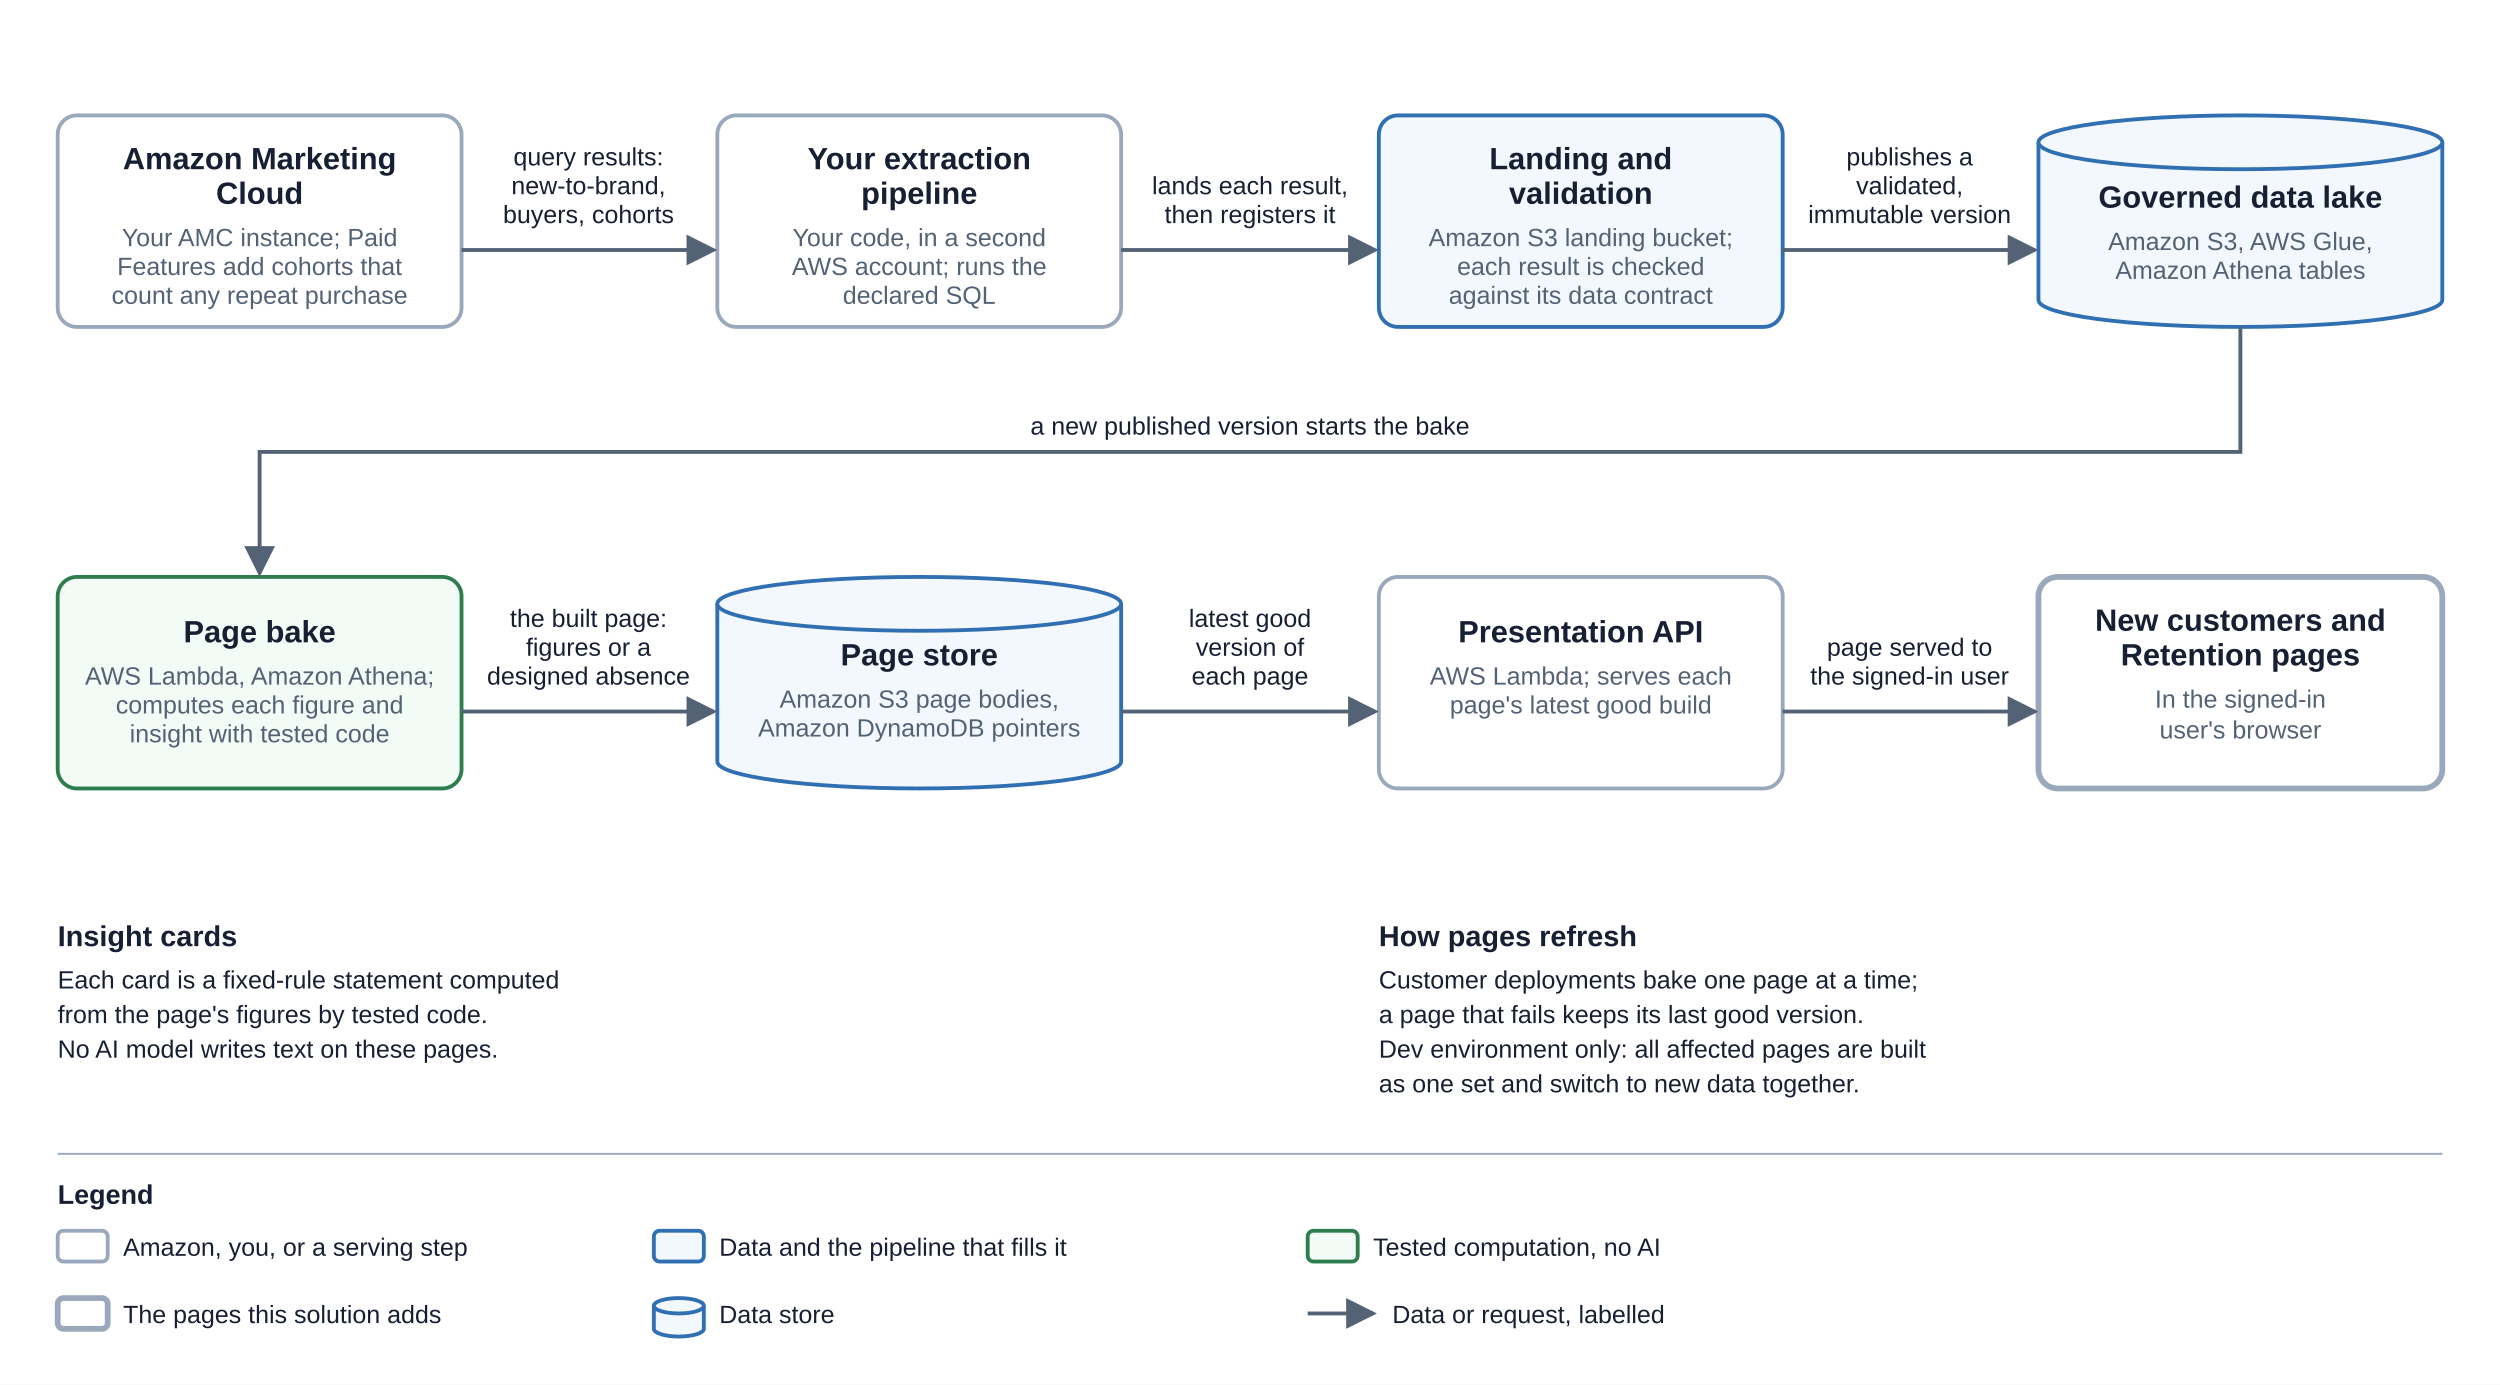
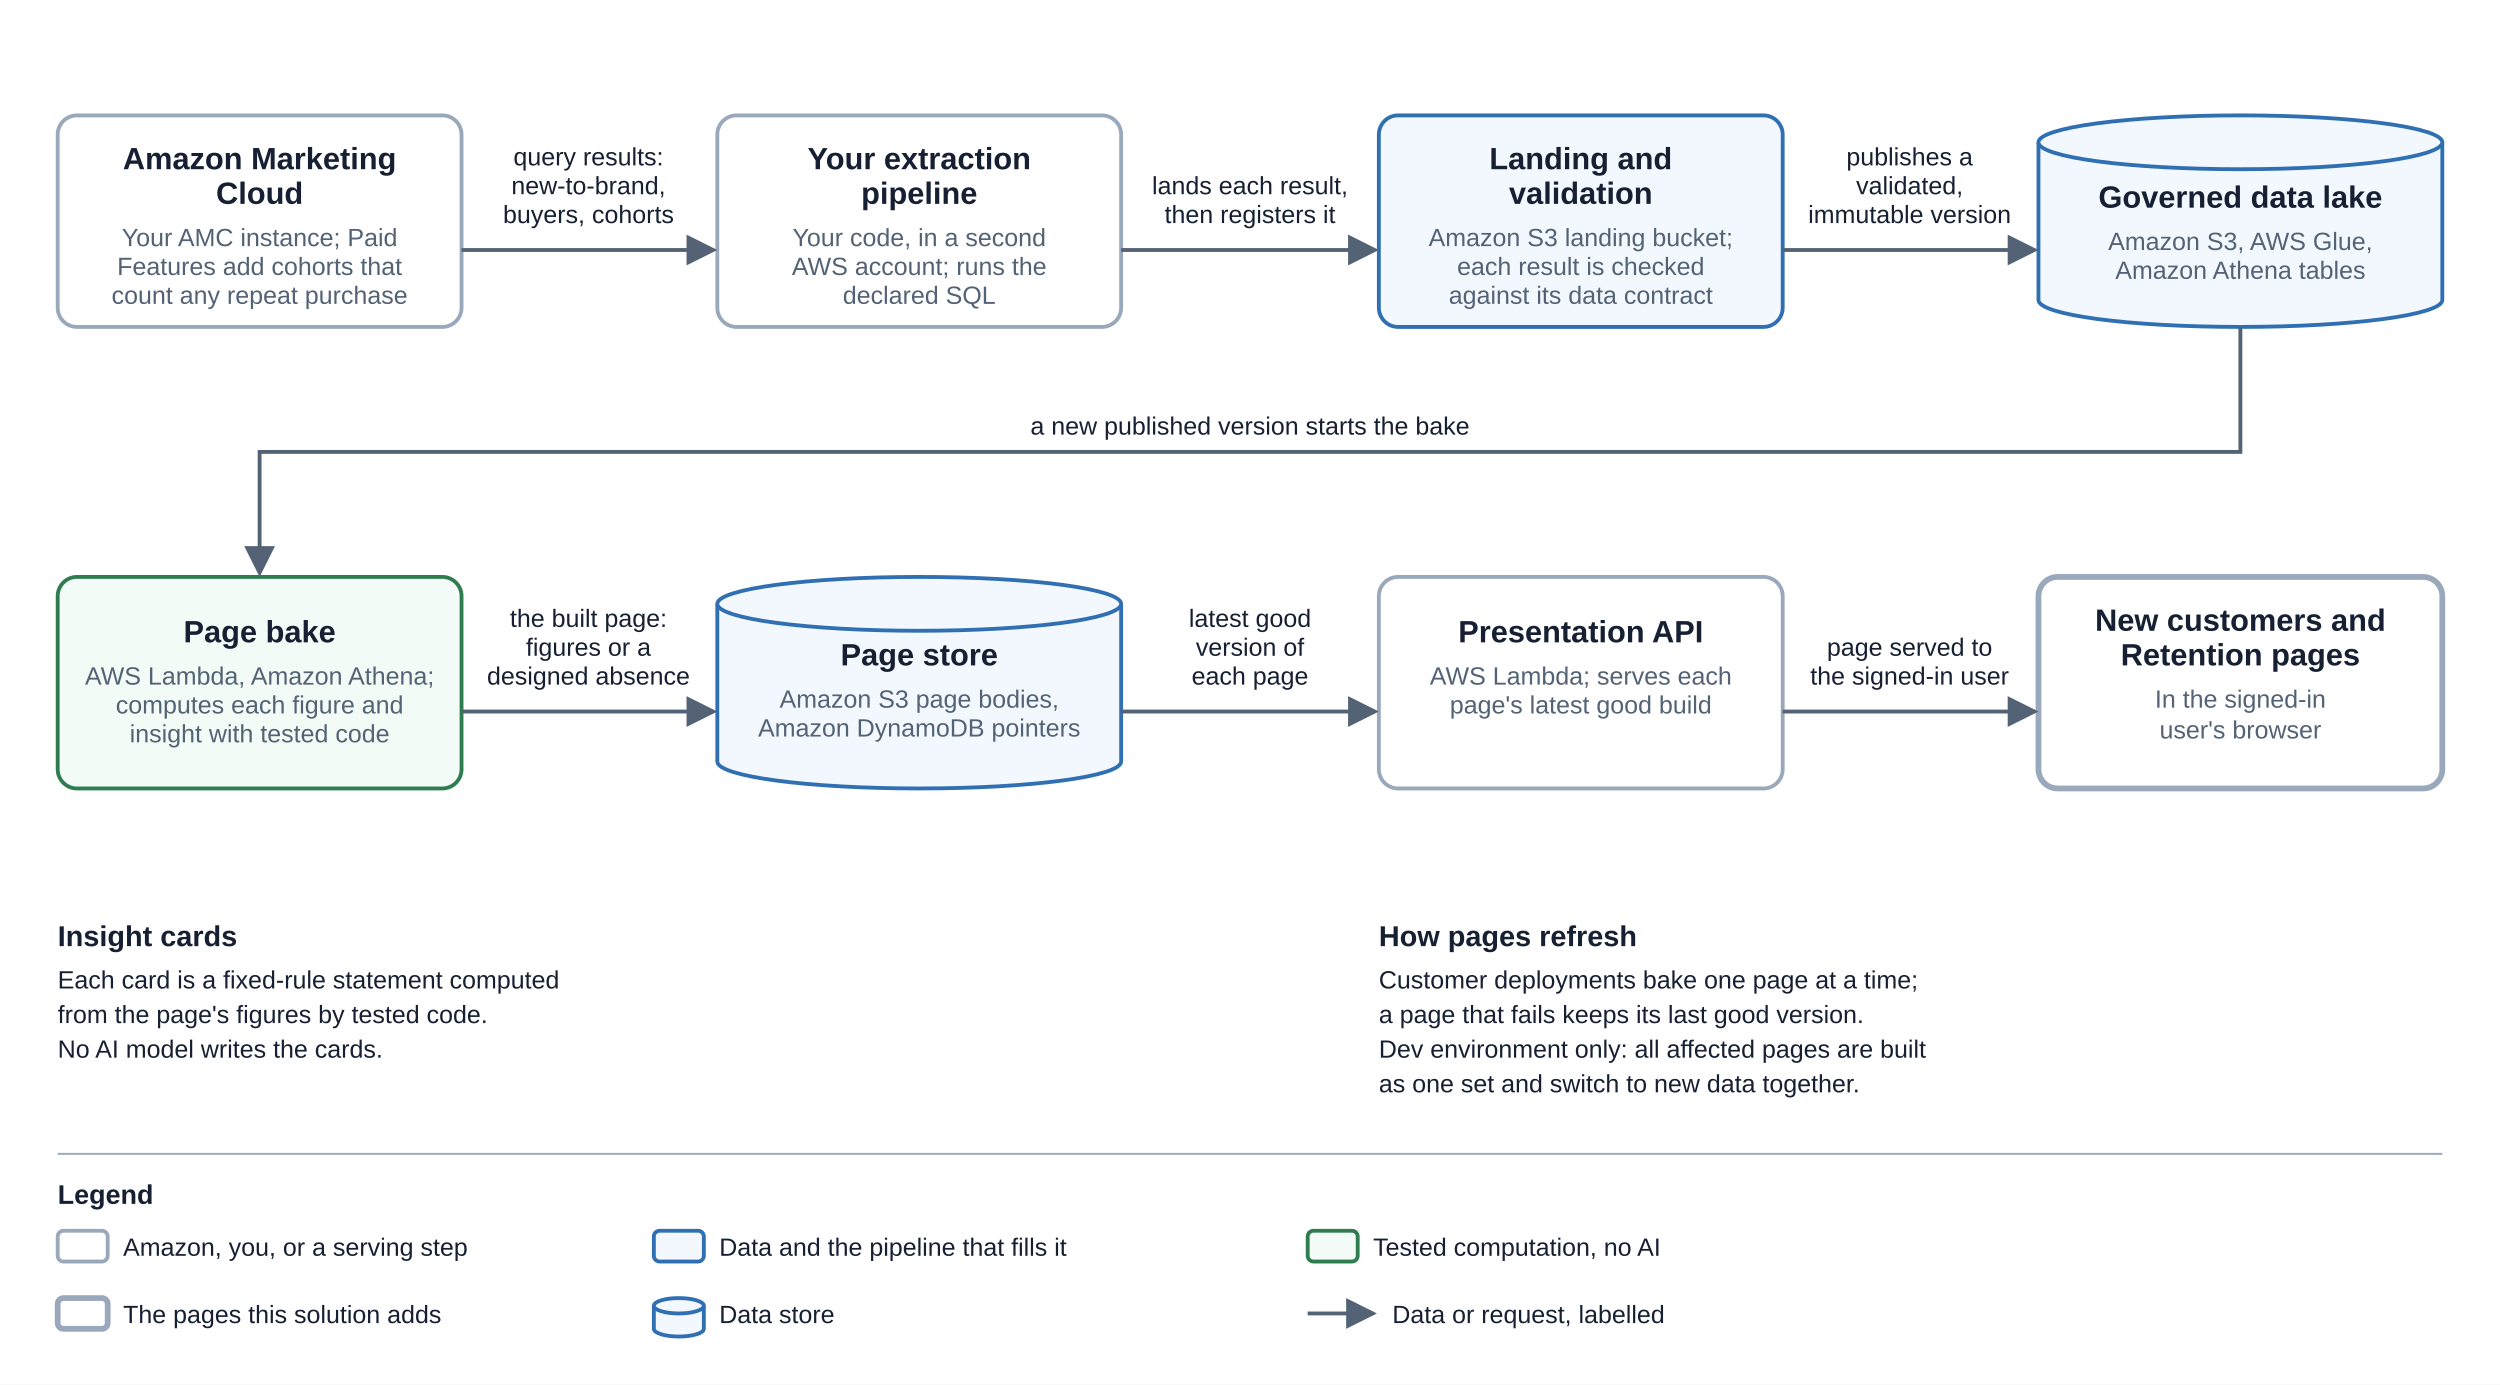
<svg xmlns="http://www.w3.org/2000/svg" viewBox="0 0 1300 720" role="img" focusable="false" aria-labelledby="ncr-title ncr-desc">
  <defs>
    <marker id="ncr-arrow" markerWidth="8" markerHeight="8" refX="7" refY="4" orient="auto">
      <path d="M0 0 L8 4 L0 8 Z" fill="#536275" />
    </marker>
  </defs>
  <rect x="0" y="0" width="1300" height="720" fill="#ffffff" />
  <g stroke-width="2">
    <rect x="30" y="60" width="210" height="110" rx="10" fill="#ffffff" stroke="#9aa8bb" />
    <rect x="373" y="60" width="210" height="110" rx="10" fill="#ffffff" stroke="#9aa8bb" />
    <rect x="717" y="60" width="210" height="110" rx="10" fill="#f2f8fe" stroke="#2f6fb2" />
    <path d="M1060 74 V156 A105 14 0 0 0 1270 156 V74" fill="#f2f8fe" stroke="#2f6fb2" />
    <ellipse cx="1165" cy="74" rx="105" ry="14" fill="#f2f8fe" stroke="#2f6fb2" />
    <rect x="30" y="300" width="210" height="110" rx="10" fill="#f3fbf6" stroke="#2e7d4f" />
    <path d="M373 314 V396 A105 14 0 0 0 583 396 V314" fill="#f2f8fe" stroke="#2f6fb2" />
    <ellipse cx="478" cy="314" rx="105" ry="14" fill="#f2f8fe" stroke="#2f6fb2" />
    <rect x="717" y="300" width="210" height="110" rx="10" fill="#ffffff" stroke="#9aa8bb" />
    <rect x="1060" y="300" width="210" height="110" rx="10" fill="#ffffff" stroke="#9aa8bb" stroke-width="3" />
  </g>
  <g fill="none" stroke="#536275" stroke-width="2" marker-end="url(#ncr-arrow)">
    <line x1="240" y1="130" x2="371" y2="130" />
    <line x1="583" y1="130" x2="715" y2="130" />
    <line x1="927" y1="130" x2="1058" y2="130" />
    <path d="M1165 170 V235 H135 V298" />
    <line x1="240" y1="370" x2="371" y2="370" />
    <line x1="583" y1="370" x2="715" y2="370" />
    <line x1="927" y1="370" x2="1058" y2="370" />
  </g>
  <g font-family="Arial, sans-serif" fill="#172033" text-anchor="middle">
    <g font-size="16" font-weight="bold">
      <text x="135" y="88">Amazon Marketing</text>
      <text x="135" y="106">Cloud</text>
      <text x="478" y="88">Your extraction</text>
      <text x="478" y="106">pipeline</text>
      <text x="822" y="88">Landing and</text>
      <text x="822" y="106">validation</text>
      <text x="1165" y="108">Governed data lake</text>
      <text x="135" y="334">Page bake</text>
      <text x="478" y="346">Page store</text>
      <text x="822" y="334">Presentation API</text>
      <text x="1165" y="328">New customers and</text>
      <text x="1165" y="346">Retention pages</text>
    </g>
    <g font-size="13" fill="#536275">
      <text x="135" y="128">Your AMC instance; Paid</text>
      <text x="135" y="143">Features add cohorts that</text>
      <text x="135" y="158">count any repeat purchase</text>
      <text x="478" y="128">Your code, in a second</text>
      <text x="478" y="143">AWS account; runs the</text>
      <text x="478" y="158">declared SQL</text>
      <text x="822" y="128">Amazon S3 landing bucket;</text>
      <text x="822" y="143">each result is checked</text>
      <text x="822" y="158">against its data contract</text>
      <text x="1165" y="130">Amazon S3, AWS Glue,</text>
      <text x="1165" y="145">Amazon Athena tables</text>
      <text x="135" y="356">AWS Lambda, Amazon Athena;</text>
      <text x="135" y="371">computes each figure and</text>
      <text x="135" y="386">insight with tested code</text>
      <text x="478" y="368">Amazon S3 page bodies,</text>
      <text x="478" y="383">Amazon DynamoDB pointers</text>
      <text x="822" y="356">AWS Lambda; serves each</text>
      <text x="822" y="371">page's latest good build</text>
      <text x="1165" y="368">In the signed-in</text>
      <text x="1165" y="384">user's browser</text>
    </g>
    <g font-size="13">
      <text x="306" y="86">query results:</text>
      <text x="306" y="101">new-to-brand,</text>
      <text x="306" y="116">buyers, cohorts</text>
      <text x="650" y="101">lands each result,</text>
      <text x="650" y="116">then registers it</text>
      <text x="993" y="86">publishes a</text>
      <text x="993" y="101">validated,</text>
      <text x="993" y="116">immutable version</text>
      <text x="650" y="226">a new published version starts the bake</text>
      <text x="306" y="326">the built page:</text>
      <text x="306" y="341">figures or a</text>
      <text x="306" y="356">designed absence</text>
      <text x="650" y="326">latest good</text>
      <text x="650" y="341">version of</text>
      <text x="650" y="356">each page</text>
      <text x="993" y="341">page served to</text>
      <text x="993" y="356">the signed-in user</text>
    </g>
    <g font-size="13" text-anchor="start">
      <text x="30" y="492" font-size="15" font-weight="bold">Insight cards</text>
      <text x="30" y="514">Each card is a fixed-rule statement computed</text>
      <text x="30" y="532">from the page's figures by tested code.</text>
-       <text x="30" y="550">No AI model writes text on these pages.</text>
+       <text x="30" y="550">No AI model writes the cards.</text>
      <text x="717" y="492" font-size="15" font-weight="bold">How pages refresh</text>
      <text x="717" y="514">Customer deployments bake one page at a time;</text>
      <text x="717" y="532">a page that fails keeps its last good version.</text>
      <text x="717" y="550">Dev environment only: all affected pages are built</text>
      <text x="717" y="568">as one set and switch to new data together.</text>
    </g>
  </g>
  <g font-family="Arial, sans-serif" font-size="13" fill="#172033">
    <line x1="30" y1="600" x2="1270" y2="600" stroke="#9aa8bb" stroke-width="1" />
    <text x="30" y="626" font-size="14" font-weight="bold">Legend</text>
    <rect x="30" y="640" width="26" height="16" rx="3" fill="#ffffff" stroke="#9aa8bb" stroke-width="2" />
    <text x="64" y="653">Amazon, you, or a serving step</text>
    <rect x="340" y="640" width="26" height="16" rx="3" fill="#f2f8fe" stroke="#2f6fb2" stroke-width="2" />
    <text x="374" y="653">Data and the pipeline that fills it</text>
    <rect x="680" y="640" width="26" height="16" rx="3" fill="#f3fbf6" stroke="#2e7d4f" stroke-width="2" />
    <text x="714" y="653">Tested computation, no AI</text>
    <rect x="30" y="675" width="26" height="16" rx="3" fill="#ffffff" stroke="#9aa8bb" stroke-width="3" />
    <text x="64" y="688">The pages this solution adds</text>
    <path d="M340 679 V691 A13 4 0 0 0 366 691 V679" fill="#f2f8fe" stroke="#2f6fb2" stroke-width="2" />
    <ellipse cx="353" cy="679" rx="13" ry="4" fill="#f2f8fe" stroke="#2f6fb2" stroke-width="2" />
    <text x="374" y="688">Data store</text>
    <line x1="680" y1="683" x2="714" y2="683" stroke="#536275" stroke-width="2" marker-end="url(#ncr-arrow)" />
    <text x="724" y="688">Data or request, labelled</text>
  </g>
</svg>
